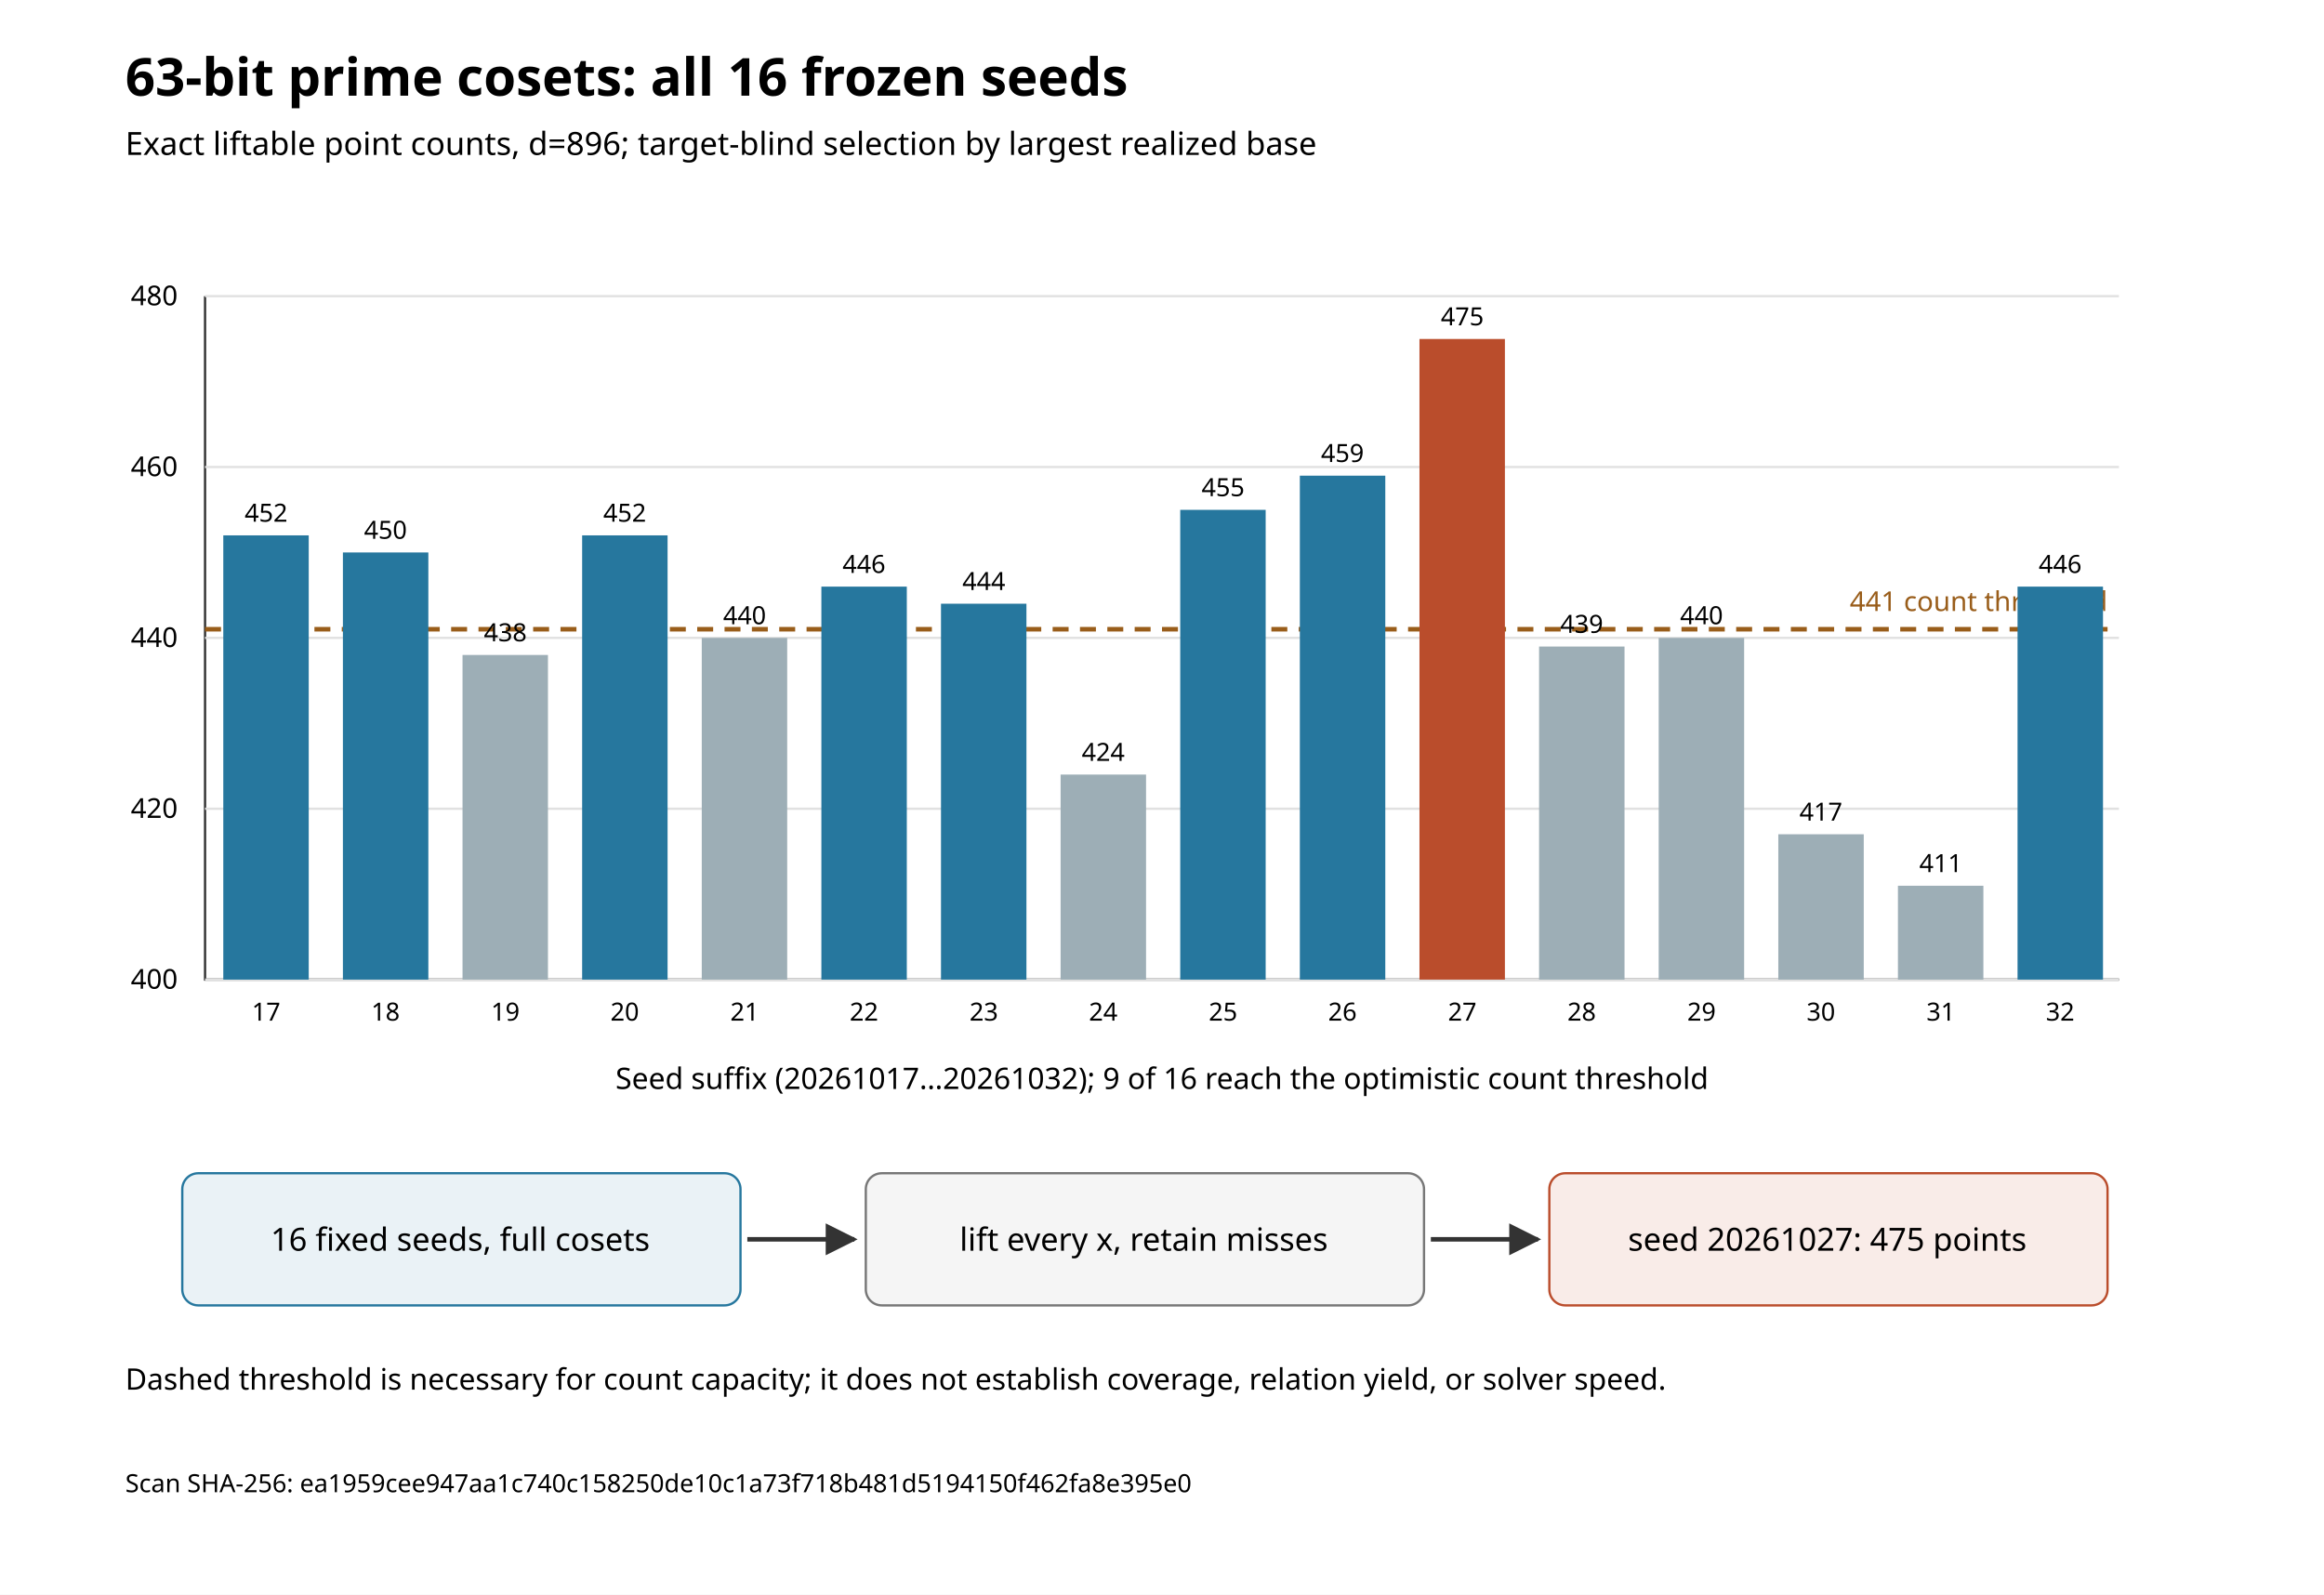
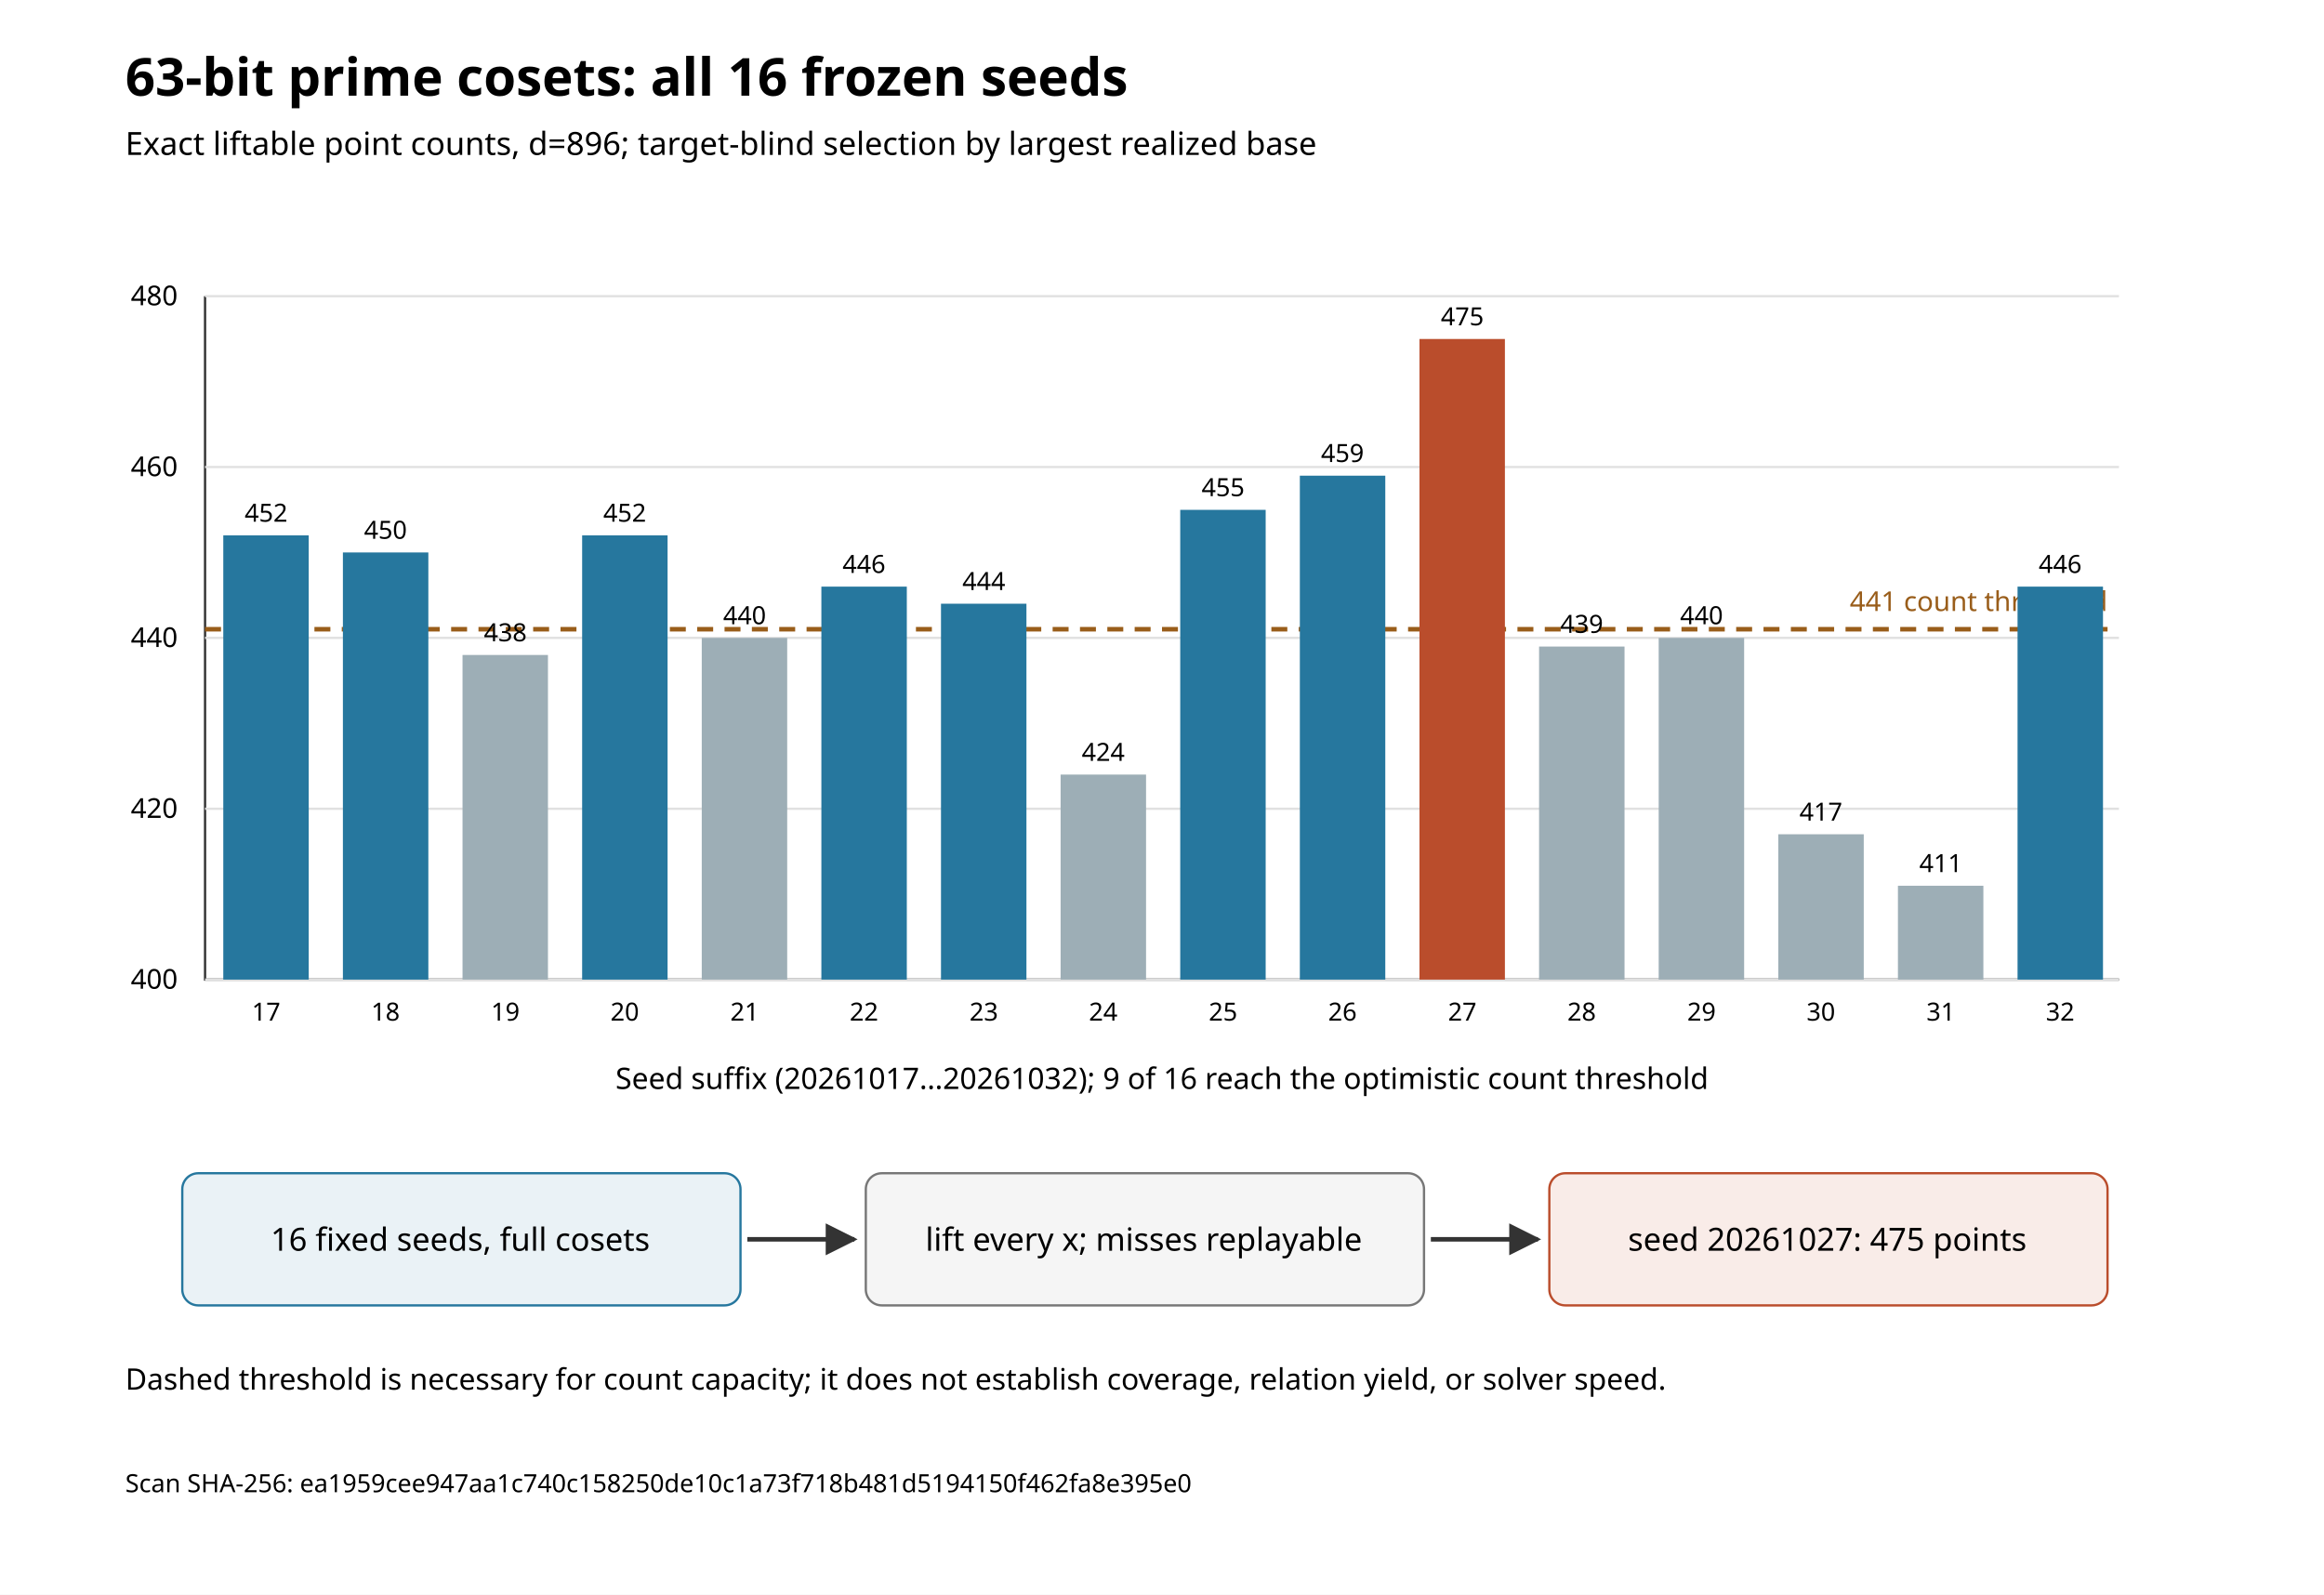
<svg xmlns="http://www.w3.org/2000/svg" width="1020" height="700" viewBox="0 0 1020 700">
  <rect width="1020" height="700" fill="white" />
  <text x="55" y="42" font-family="sans-serif" font-size="23" font-weight="bold">63-bit prime cosets: all 16 frozen seeds</text>
  <text x="55" y="68" font-family="sans-serif" font-size="14">Exact liftable point counts, d=896; target-blind selection by largest realized base</text>
  <path d="M90 130V430H930" stroke="#333" fill="none" />
  <path d="M90 430.0H930" stroke="#e1e1e1" />
  <text x="78" y="434.0" text-anchor="end" font-family="sans-serif" font-size="12">400</text>
  <path d="M90 355.0H930" stroke="#e1e1e1" />
  <text x="78" y="359.0" text-anchor="end" font-family="sans-serif" font-size="12">420</text>
  <path d="M90 280.0H930" stroke="#e1e1e1" />
  <text x="78" y="284.0" text-anchor="end" font-family="sans-serif" font-size="12">440</text>
  <path d="M90 205.0H930" stroke="#e1e1e1" />
  <text x="78" y="209.0" text-anchor="end" font-family="sans-serif" font-size="12">460</text>
  <path d="M90 130.0H930" stroke="#e1e1e1" />
  <text x="78" y="134.0" text-anchor="end" font-family="sans-serif" font-size="12">480</text>
  <path d="M90 276.2H930" stroke="#995d1a" stroke-width="2" stroke-dasharray="7 5" />
  <text x="925" y="268.2" text-anchor="end" font-family="sans-serif" font-size="12" fill="#995d1a">441 count threshold</text>
  <rect x="98.0" y="235.0" width="37.5" height="195.0" fill="#26779e" />
  <text x="116.8" y="229.0" text-anchor="middle" font-family="sans-serif" font-size="11">452</text>
  <text x="116.8" y="448" text-anchor="middle" font-family="sans-serif" font-size="11">17</text>
  <rect x="150.5" y="242.5" width="37.5" height="187.5" fill="#26779e" />
  <text x="169.2" y="236.5" text-anchor="middle" font-family="sans-serif" font-size="11">450</text>
  <text x="169.2" y="448" text-anchor="middle" font-family="sans-serif" font-size="11">18</text>
  <rect x="203.0" y="287.5" width="37.5" height="142.5" fill="#9daeb6" />
  <text x="221.8" y="281.5" text-anchor="middle" font-family="sans-serif" font-size="11">438</text>
  <text x="221.8" y="448" text-anchor="middle" font-family="sans-serif" font-size="11">19</text>
  <rect x="255.5" y="235.0" width="37.5" height="195.0" fill="#26779e" />
  <text x="274.2" y="229.0" text-anchor="middle" font-family="sans-serif" font-size="11">452</text>
  <text x="274.2" y="448" text-anchor="middle" font-family="sans-serif" font-size="11">20</text>
  <rect x="308.0" y="280.0" width="37.5" height="150.0" fill="#9daeb6" />
  <text x="326.8" y="274.0" text-anchor="middle" font-family="sans-serif" font-size="11">440</text>
  <text x="326.8" y="448" text-anchor="middle" font-family="sans-serif" font-size="11">21</text>
  <rect x="360.5" y="257.5" width="37.5" height="172.5" fill="#26779e" />
  <text x="379.2" y="251.5" text-anchor="middle" font-family="sans-serif" font-size="11">446</text>
  <text x="379.2" y="448" text-anchor="middle" font-family="sans-serif" font-size="11">22</text>
  <rect x="413.0" y="265.0" width="37.5" height="165.0" fill="#26779e" />
  <text x="431.8" y="259.0" text-anchor="middle" font-family="sans-serif" font-size="11">444</text>
  <text x="431.8" y="448" text-anchor="middle" font-family="sans-serif" font-size="11">23</text>
  <rect x="465.5" y="340.0" width="37.5" height="90.0" fill="#9daeb6" />
  <text x="484.2" y="334.0" text-anchor="middle" font-family="sans-serif" font-size="11">424</text>
  <text x="484.2" y="448" text-anchor="middle" font-family="sans-serif" font-size="11">24</text>
  <rect x="518.0" y="223.8" width="37.5" height="206.2" fill="#26779e" />
  <text x="536.8" y="217.8" text-anchor="middle" font-family="sans-serif" font-size="11">455</text>
  <text x="536.8" y="448" text-anchor="middle" font-family="sans-serif" font-size="11">25</text>
  <rect x="570.5" y="208.8" width="37.5" height="221.2" fill="#26779e" />
  <text x="589.2" y="202.8" text-anchor="middle" font-family="sans-serif" font-size="11">459</text>
  <text x="589.2" y="448" text-anchor="middle" font-family="sans-serif" font-size="11">26</text>
  <rect x="623.0" y="148.8" width="37.5" height="281.2" fill="#ba4d2c" />
  <text x="641.8" y="142.8" text-anchor="middle" font-family="sans-serif" font-size="11">475</text>
  <text x="641.8" y="448" text-anchor="middle" font-family="sans-serif" font-size="11">27</text>
  <rect x="675.5" y="283.8" width="37.5" height="146.2" fill="#9daeb6" />
  <text x="694.2" y="277.8" text-anchor="middle" font-family="sans-serif" font-size="11">439</text>
  <text x="694.2" y="448" text-anchor="middle" font-family="sans-serif" font-size="11">28</text>
  <rect x="728.0" y="280.0" width="37.5" height="150.0" fill="#9daeb6" />
  <text x="746.8" y="274.0" text-anchor="middle" font-family="sans-serif" font-size="11">440</text>
  <text x="746.8" y="448" text-anchor="middle" font-family="sans-serif" font-size="11">29</text>
  <rect x="780.5" y="366.2" width="37.5" height="63.8" fill="#9daeb6" />
  <text x="799.2" y="360.2" text-anchor="middle" font-family="sans-serif" font-size="11">417</text>
  <text x="799.2" y="448" text-anchor="middle" font-family="sans-serif" font-size="11">30</text>
  <rect x="833.0" y="388.8" width="37.5" height="41.2" fill="#9daeb6" />
  <text x="851.8" y="382.8" text-anchor="middle" font-family="sans-serif" font-size="11">411</text>
  <text x="851.8" y="448" text-anchor="middle" font-family="sans-serif" font-size="11">31</text>
  <rect x="885.5" y="257.5" width="37.5" height="172.5" fill="#26779e" />
  <text x="904.2" y="251.5" text-anchor="middle" font-family="sans-serif" font-size="11">446</text>
  <text x="904.2" y="448" text-anchor="middle" font-family="sans-serif" font-size="11">32</text>
  <text x="510" y="478" text-anchor="middle" font-family="sans-serif" font-size="13">Seed suffix (20261017…20261032); 9 of 16 reach the optimistic count threshold</text>
  <rect x="80" y="515" width="245" height="58" rx="7" fill="#eaf2f6" stroke="#26779e" />
  <text x="202" y="549" text-anchor="middle" font-family="sans-serif" font-size="14">16 fixed seeds, full cosets</text>
  <path d="M328 544H375" stroke="#333" stroke-width="2" marker-end="url(#arrow)" />
  <rect x="380" y="515" width="245" height="58" rx="7" fill="#f5f5f5" stroke="#777" />
-   <text x="502" y="549" text-anchor="middle" font-family="sans-serif" font-size="14">lift every x, retain misses</text>
+   <text x="502" y="549" text-anchor="middle" font-family="sans-serif" font-size="14">lift every x; misses replayable</text>
  <path d="M628 544H675" stroke="#333" stroke-width="2" marker-end="url(#arrow)" />
  <rect x="680" y="515" width="245" height="58" rx="7" fill="#f9ece8" stroke="#ba4d2c" />
  <text x="802" y="549" text-anchor="middle" font-family="sans-serif" font-size="14">seed 20261027: 475 points</text>
  <defs>
    <marker id="arrow" viewBox="0 0 10 10" refX="9" refY="5" markerWidth="7" markerHeight="7" orient="auto-start-reverse">
      <path d="M0 0L10 5L0 10Z" fill="#333" />
    </marker>
  </defs>
  <text x="55" y="610" font-family="sans-serif" font-size="13">Dashed threshold is necessary for count capacity; it does not establish coverage, relation yield, or solver speed.</text>
  <text x="55" y="655" font-family="sans-serif" font-size="11">Scan SHA-256: ea1959cee947aa1c740c158250de10c1a73f718b481d5194150f462fa8e395e0</text>
</svg>
